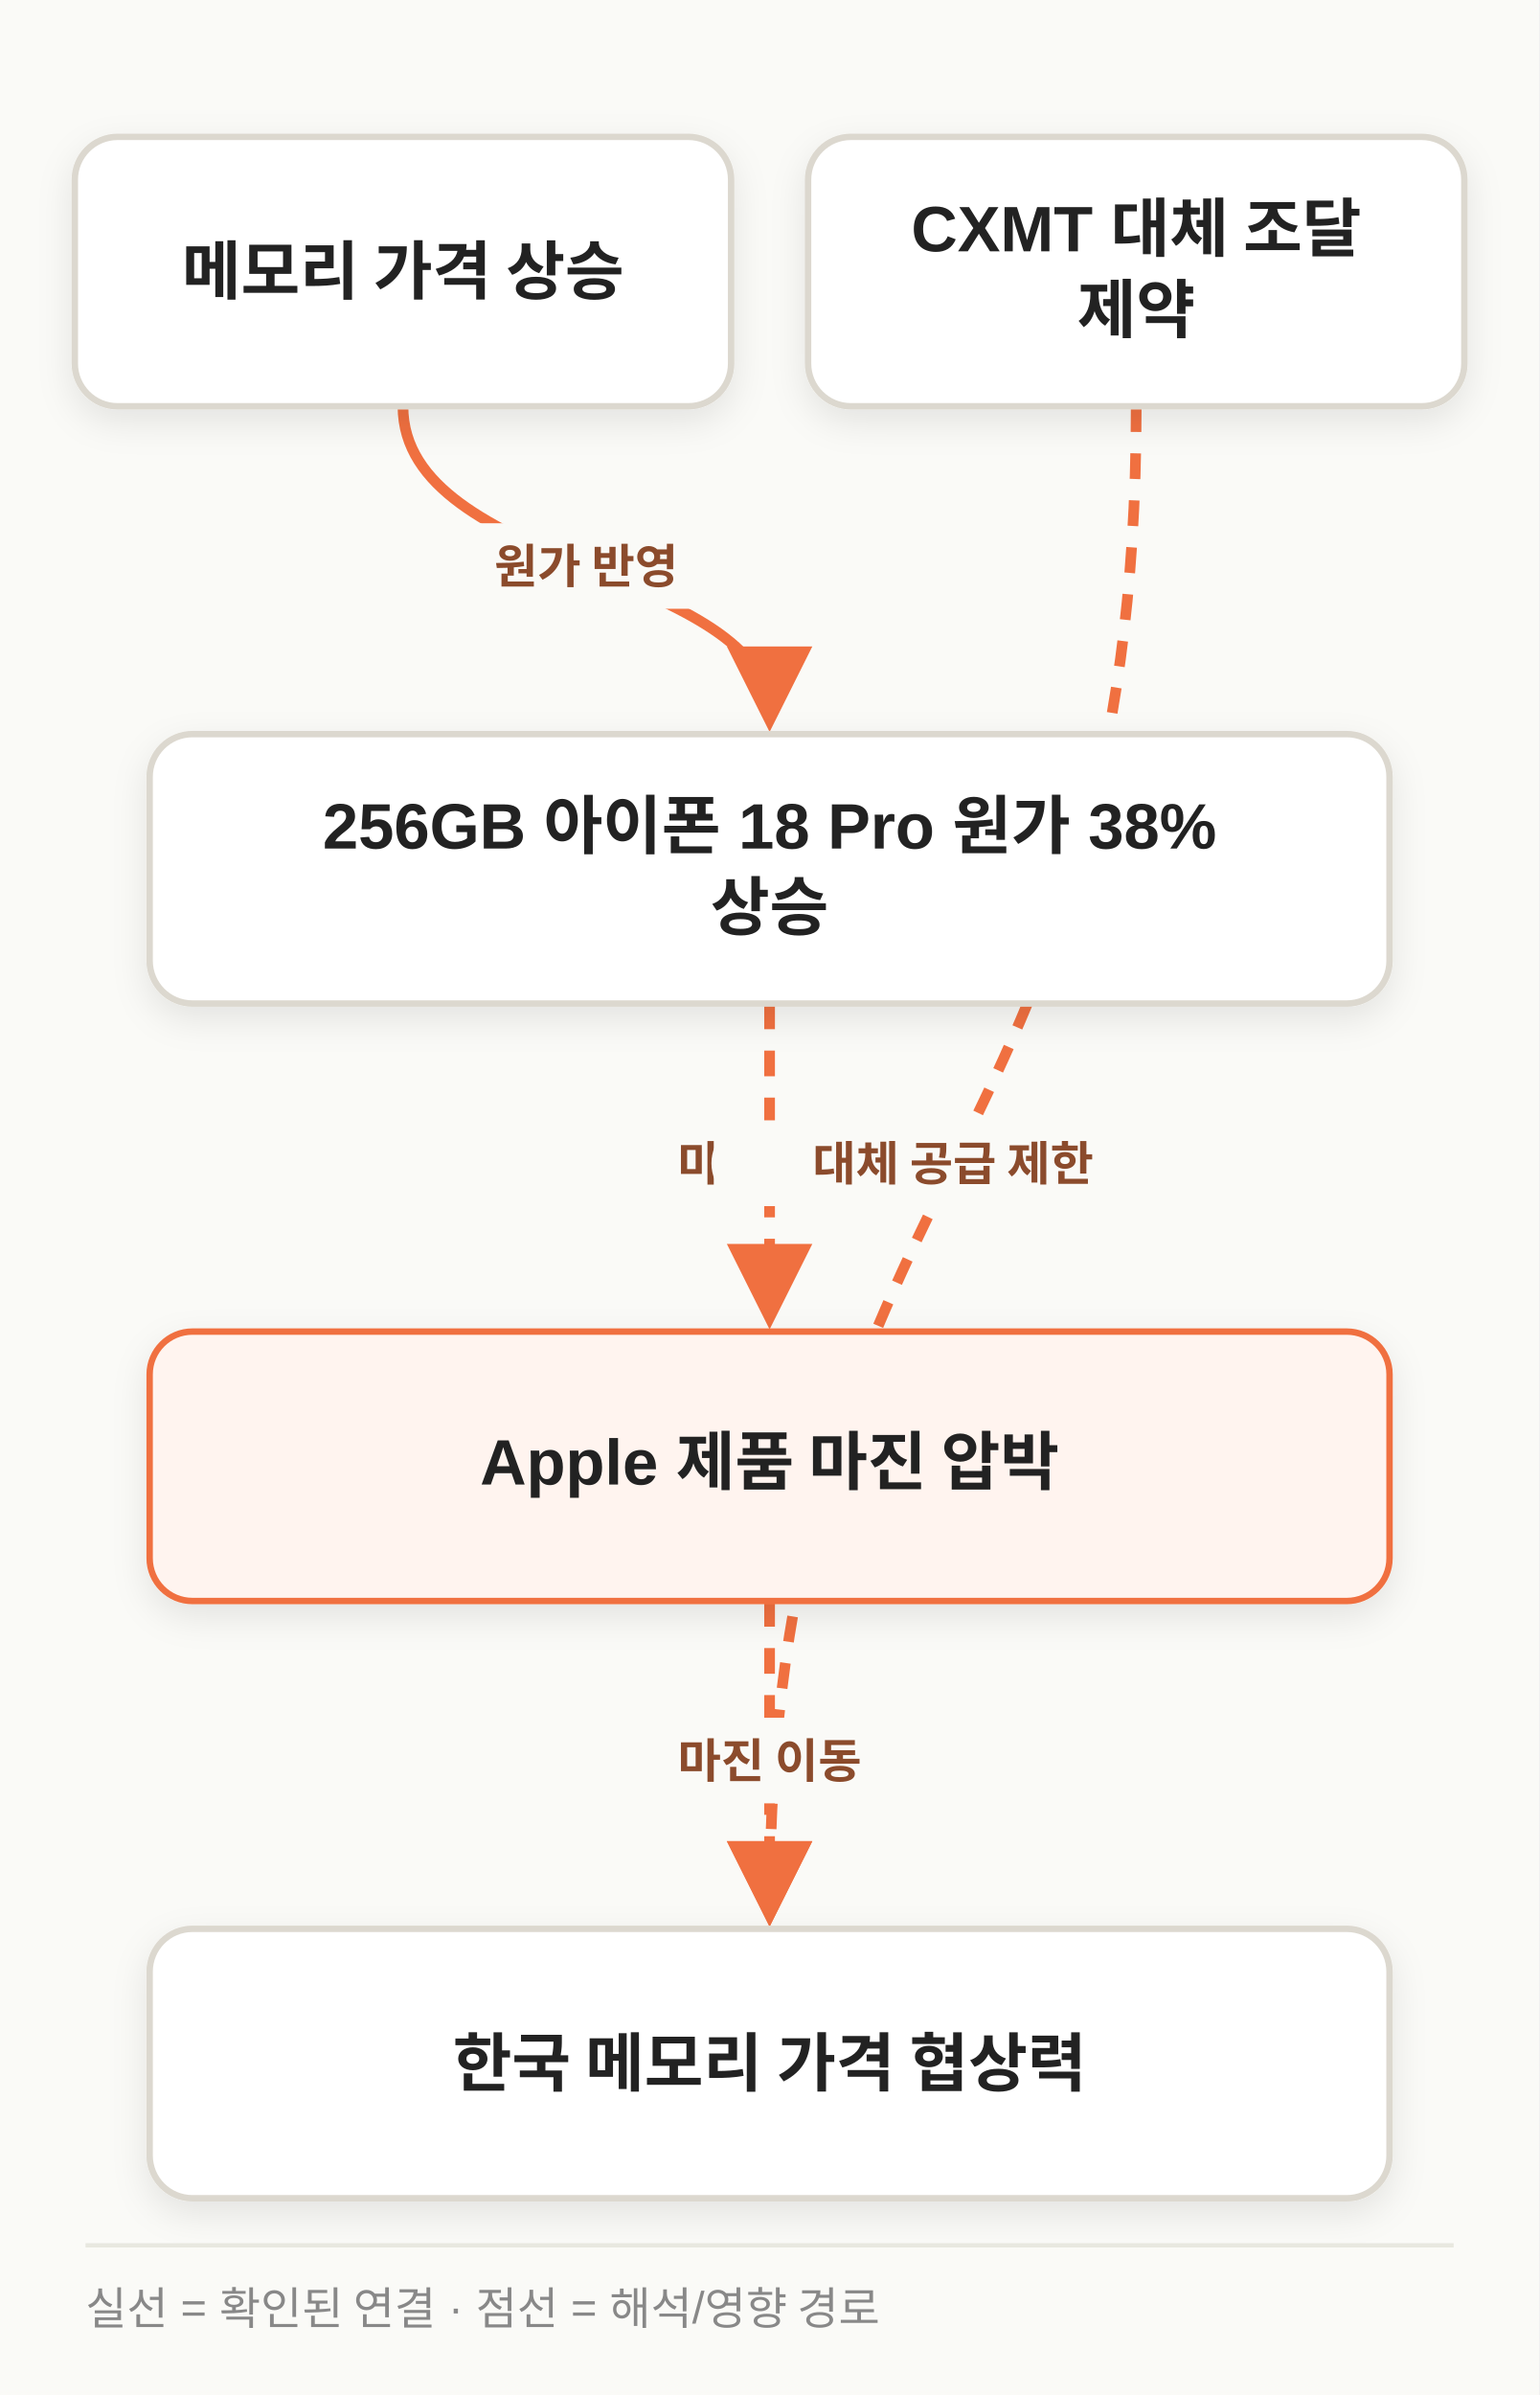
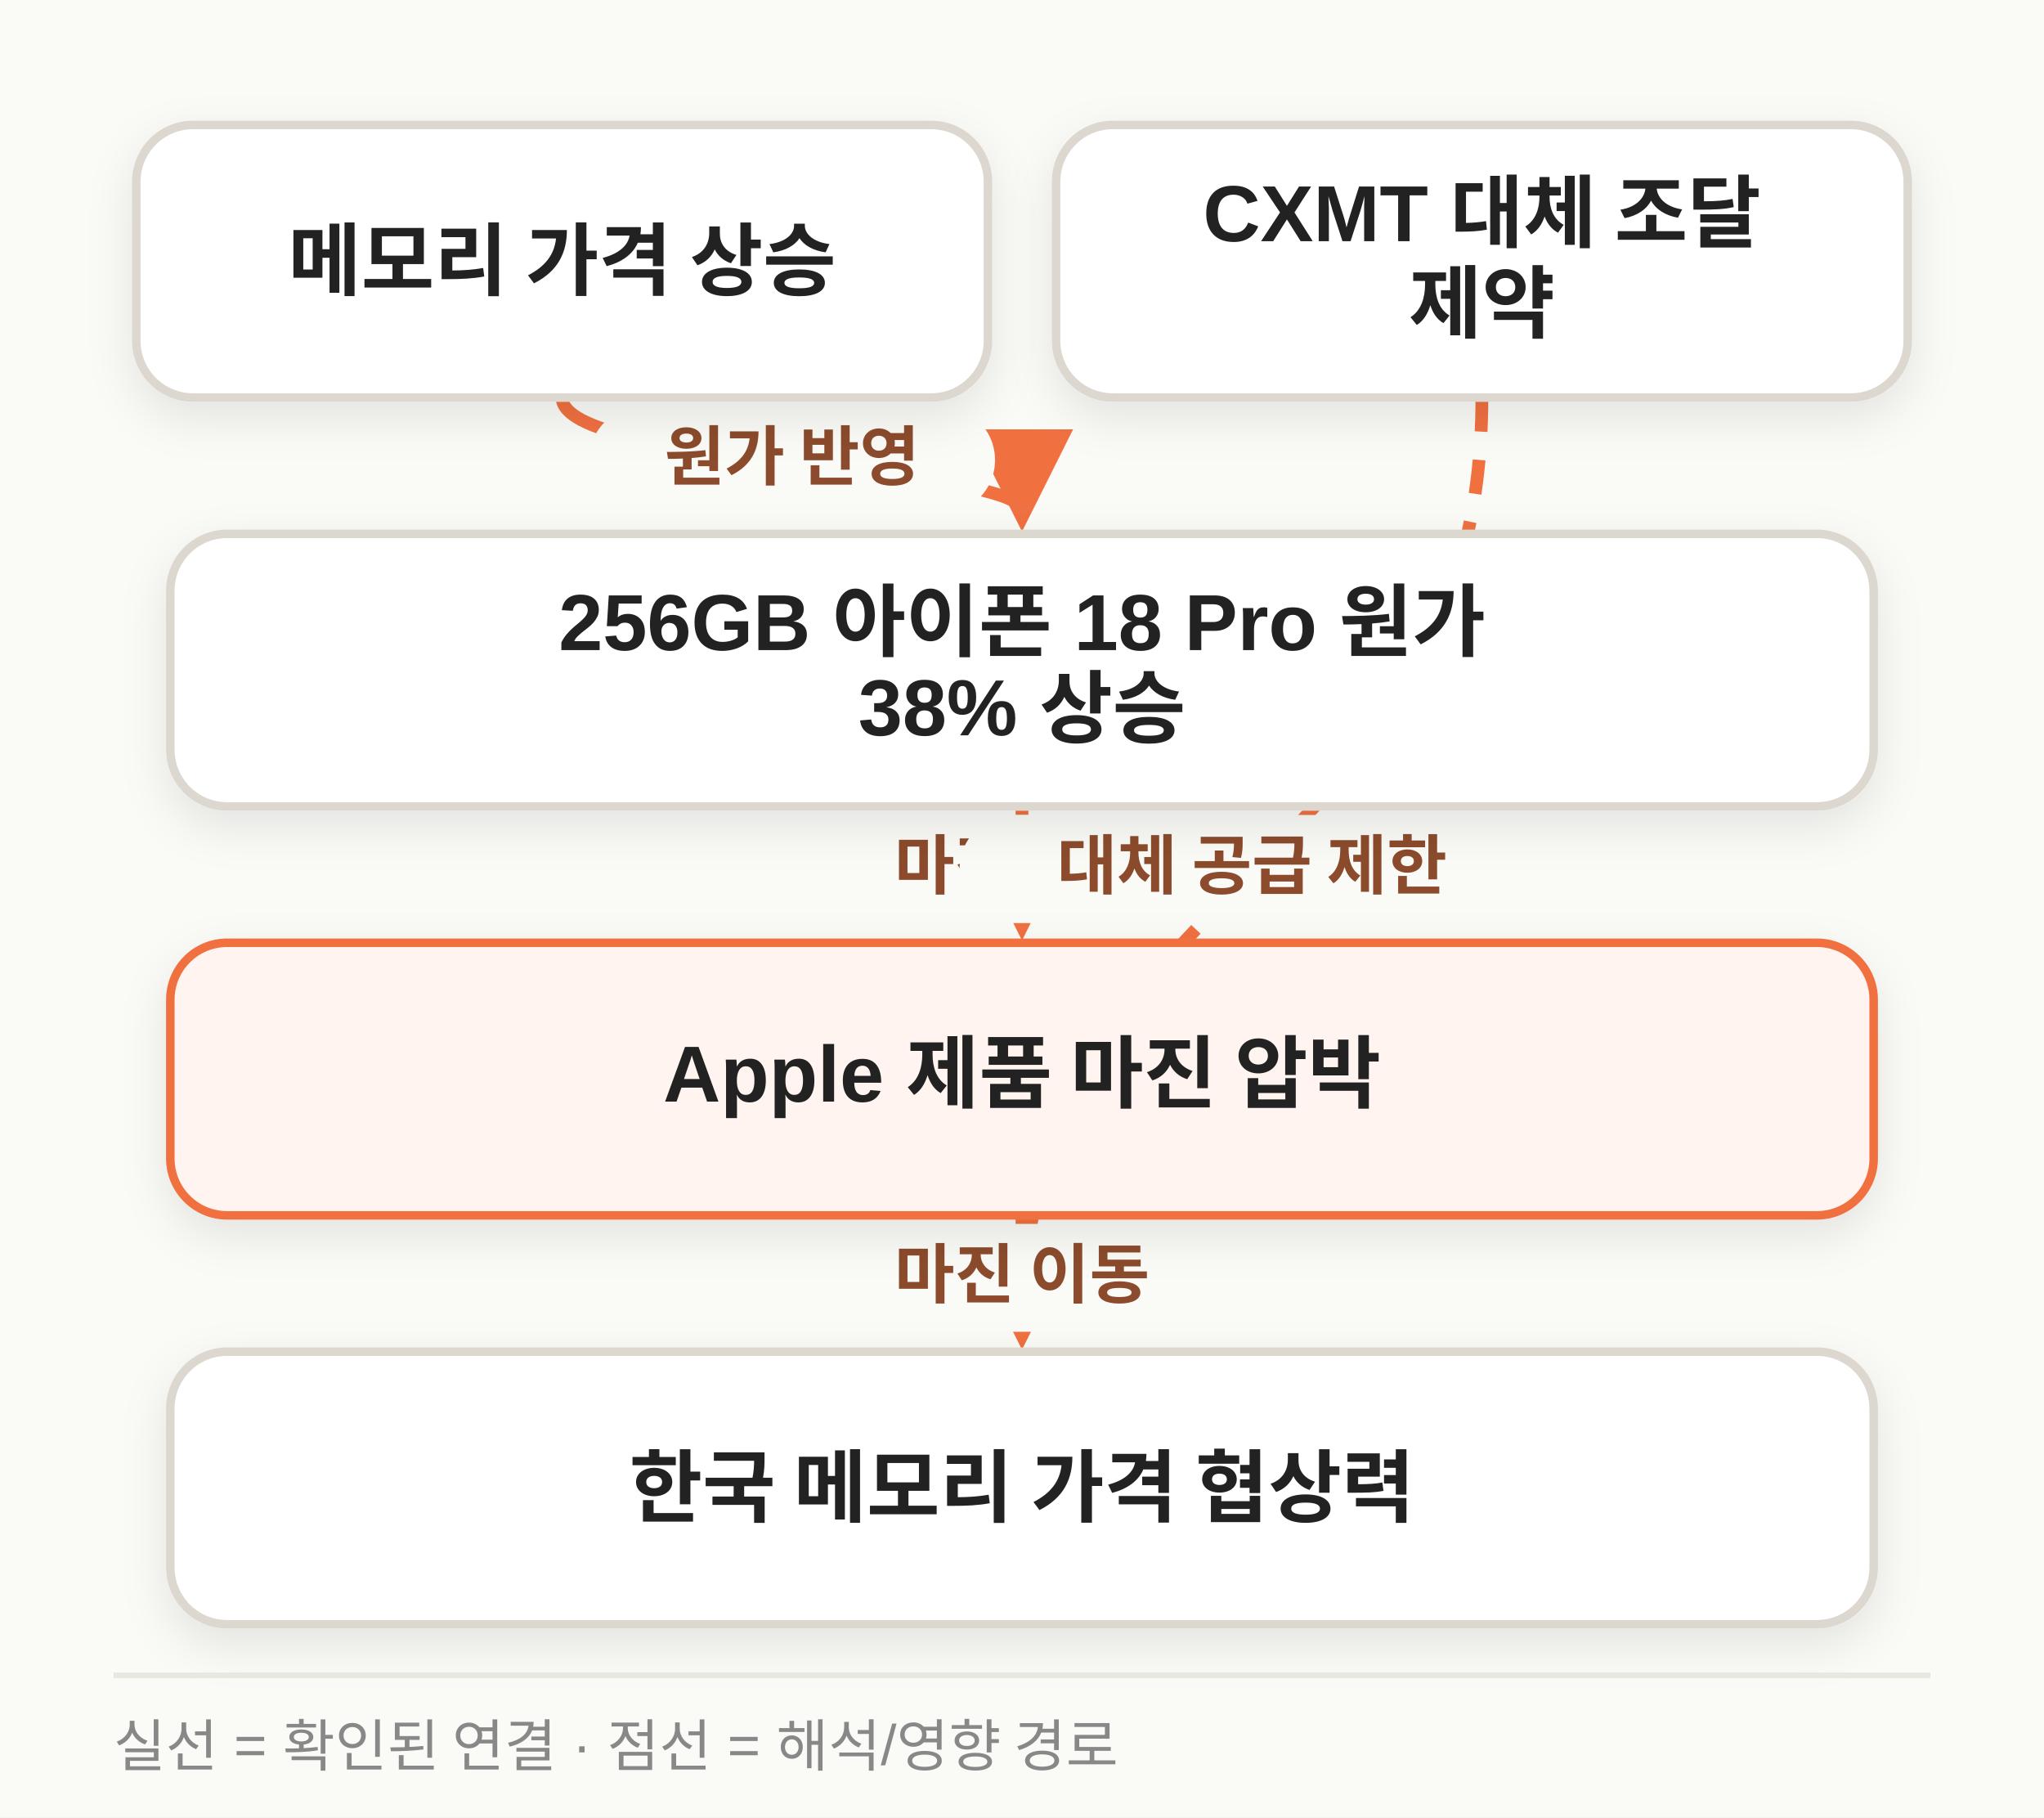
- <svg xmlns="http://www.w3.org/2000/svg" width="720" height="1120" viewBox="0 0 720 1120" class="morning-diagram morning-diagram-mobile" data-mobile-layout="same-topology" data-motion-orientation="TB" data-motion-steps="7">
+ <svg xmlns="http://www.w3.org/2000/svg" width="720" height="640" viewBox="0 0 720 640" class="morning-diagram morning-diagram-mobile" data-mobile-layout="same-topology" data-motion-orientation="TB" data-motion-steps="7">
  <defs>
    <filter id="shadow" x="-20%" y="-20%" width="140%" height="160%">
      <feDropShadow dx="0" dy="6" stdDeviation="8" flood-color="#111111" flood-opacity=".09" />
    </filter>
    <marker id="arrow" viewBox="0 0 10 10" refX="8" refY="5" markerWidth="8" markerHeight="8" orient="auto-start-reverse">
      <path d="M 0 0 L 10 5 L 0 10 z" fill="#F07040" />
    </marker>
  </defs>
-   <rect width="720" height="1120" fill="#FAFAF7" />
+   <rect width="720" height="640" fill="#FAFAF7" />
  <g class="motion-step motion-edge" data-motion-step="1" data-from="A" data-to="B" style="--motion-delay:415ms">
-     <path d="M 188.5 190.0 C 188.5 266.7, 360.0 266.7, 360.0 334.3" fill="none" stroke="#F07040" stroke-width="5" marker-end="url(#arrow)" />
-     <rect x="195.8" y="244.7" width="157" height="40" rx="20" fill="#FAFAF7" />
-     <text x="274.2" y="272.7" text-anchor="middle" font-family="Apple SD Gothic Neo,Malgun Gothic,Arial,sans-serif" font-size="22" font-weight="800" fill="#8B4B2C">원가 반영</text>
+     <path d="M 198.0 140.0 C 198.0 164.0, 360.0 164.0, 360.0 180.0" fill="none" stroke="#F07040" stroke-width="4.5" marker-end="url(#arrow)" />
+     <rect x="207.5" y="143.0" width="143" height="38" rx="19" fill="#FAFAF7" />
+     <text x="279.0" y="169.0" text-anchor="middle" font-family="Apple SD Gothic Neo,Malgun Gothic,Arial,sans-serif" font-size="23" font-weight="800" fill="#8B4B2C">원가 반영</text>
  </g>
  <g class="motion-step motion-edge" data-motion-step="3" data-from="B" data-to="C" style="--motion-delay:1245ms">
-     <path d="M 360.0 469.3 C 360.0 546.0, 360.0 546.0, 360.0 613.7" fill="none" stroke="#F07040" stroke-width="5" stroke-dasharray="12 10" marker-end="url(#arrow)" />
-     <rect x="281.5" y="524.0" width="157" height="40" rx="20" fill="#FAFAF7" />
-     <text x="360.0" y="552.0" text-anchor="middle" font-family="Apple SD Gothic Neo,Malgun Gothic,Arial,sans-serif" font-size="22" font-weight="800" fill="#8B4B2C">마진 압박</text>
+     <path d="M 360.0 284.0 C 360.0 308.0, 360.0 308.0, 360.0 324.0" fill="none" stroke="#F07040" stroke-width="4.5" stroke-dasharray="12 10" marker-end="url(#arrow)" />
+     <rect x="288.5" y="287.0" width="143" height="38" rx="19" fill="#FAFAF7" />
+     <text x="360.0" y="313.0" text-anchor="middle" font-family="Apple SD Gothic Neo,Malgun Gothic,Arial,sans-serif" font-size="23" font-weight="800" fill="#8B4B2C">마진 압박</text>
  </g>
  <g class="motion-step motion-edge" data-motion-step="5" data-from="D" data-to="E" style="--motion-delay:2075ms">
-     <path d="M 531.5 190.0 C 531.5 546.0, 360.0 546.0, 360.0 893.0" fill="none" stroke="#F07040" stroke-width="5" stroke-dasharray="12 10" marker-end="url(#arrow)" />
-     <rect x="332.8" y="524.0" width="226" height="40" rx="20" fill="#FAFAF7" />
-     <text x="445.8" y="552.0" text-anchor="middle" font-family="Apple SD Gothic Neo,Malgun Gothic,Arial,sans-serif" font-size="22" font-weight="800" fill="#8B4B2C">대체 공급 제한</text>
+     <path d="M 522.0 140.0 C 522.0 308.0, 360.0 308.0, 360.0 468.0" fill="none" stroke="#F07040" stroke-width="4.5" stroke-dasharray="12 10" marker-end="url(#arrow)" />
+     <rect x="338.0" y="287.0" width="206" height="38" rx="19" fill="#FAFAF7" />
+     <text x="441.0" y="313.0" text-anchor="middle" font-family="Apple SD Gothic Neo,Malgun Gothic,Arial,sans-serif" font-size="23" font-weight="800" fill="#8B4B2C">대체 공급 제한</text>
  </g>
  <g class="motion-step motion-edge" data-motion-step="5" data-from="C" data-to="E" style="--motion-delay:2075ms">
-     <path d="M 360.0 748.7 C 360.0 825.3, 360.0 825.3, 360.0 893.0" fill="none" stroke="#F07040" stroke-width="5" stroke-dasharray="12 10" marker-end="url(#arrow)" />
-     <rect x="281.5" y="803.3" width="157" height="40" rx="20" fill="#FAFAF7" />
-     <text x="360.0" y="831.3" text-anchor="middle" font-family="Apple SD Gothic Neo,Malgun Gothic,Arial,sans-serif" font-size="22" font-weight="800" fill="#8B4B2C">마진 이동</text>
+     <path d="M 360.0 428.0 C 360.0 452.0, 360.0 452.0, 360.0 468.0" fill="none" stroke="#F07040" stroke-width="4.5" stroke-dasharray="12 10" marker-end="url(#arrow)" />
+     <rect x="288.5" y="431.0" width="143" height="38" rx="19" fill="#FAFAF7" />
+     <text x="360.0" y="457.0" text-anchor="middle" font-family="Apple SD Gothic Neo,Malgun Gothic,Arial,sans-serif" font-size="23" font-weight="800" fill="#8B4B2C">마진 이동</text>
  </g>
  <g class="motion-step motion-node" data-motion-step="0" style="--motion-delay:0ms;--motion-accent-delay:660ms">
-     <rect class="motion-node-shape" x="35.0" y="64.0" width="307.0" height="126" rx="20" fill="#FFFFFF" stroke="#DCD8CF" stroke-width="3" filter="url(#shadow)" />
-     <text x="188.5" y="127.0" text-anchor="middle" dominant-baseline="middle" font-family="Apple SD Gothic Neo,Malgun Gothic,Arial,sans-serif" font-size="30" font-weight="800" fill="#222222">메모리 가격 상승</text>
+     <rect class="motion-node-shape" x="48.0" y="44.0" width="300.0" height="96" rx="20" fill="#FFFFFF" stroke="#DCD8CF" stroke-width="3" filter="url(#shadow)" />
+     <text x="198.0" y="92.0" text-anchor="middle" dominant-baseline="middle" font-family="Apple SD Gothic Neo,Malgun Gothic,Arial,sans-serif" font-size="28" font-weight="800" fill="#222222">메모리 가격 상승</text>
  </g>
  <g class="motion-step motion-node" data-motion-step="0" style="--motion-delay:0ms;--motion-accent-delay:660ms">
-     <rect class="motion-node-shape" x="378.0" y="64.0" width="307.0" height="126" rx="20" fill="#FFFFFF" stroke="#DCD8CF" stroke-width="3" filter="url(#shadow)" />
-     <text x="531.5" y="109.0" text-anchor="middle" dominant-baseline="middle" font-family="Apple SD Gothic Neo,Malgun Gothic,Arial,sans-serif" font-size="30" font-weight="800" fill="#222222">CXMT 대체 조달</text>
-     <text x="531.5" y="145.0" text-anchor="middle" dominant-baseline="middle" font-family="Apple SD Gothic Neo,Malgun Gothic,Arial,sans-serif" font-size="30" font-weight="800" fill="#222222">제약</text>
+     <rect class="motion-node-shape" x="372.0" y="44.0" width="300.0" height="96" rx="20" fill="#FFFFFF" stroke="#DCD8CF" stroke-width="3" filter="url(#shadow)" />
+     <text x="522.0" y="77.0" text-anchor="middle" dominant-baseline="middle" font-family="Apple SD Gothic Neo,Malgun Gothic,Arial,sans-serif" font-size="28" font-weight="800" fill="#222222">CXMT 대체 조달</text>
+     <text x="522.0" y="107.0" text-anchor="middle" dominant-baseline="middle" font-family="Apple SD Gothic Neo,Malgun Gothic,Arial,sans-serif" font-size="28" font-weight="800" fill="#222222">제약</text>
  </g>
  <g class="motion-step motion-node" data-motion-step="2" style="--motion-delay:830ms;--motion-accent-delay:1490ms">
-     <rect class="motion-node-shape" x="70.0" y="343.3" width="580.0" height="126" rx="20" fill="#FFFFFF" stroke="#DCD8CF" stroke-width="3" filter="url(#shadow)" />
-     <text x="360.0" y="388.3" text-anchor="middle" dominant-baseline="middle" font-family="Apple SD Gothic Neo,Malgun Gothic,Arial,sans-serif" font-size="30" font-weight="800" fill="#222222">256GB 아이폰 18 Pro 원가 38%</text>
-     <text x="360.0" y="424.3" text-anchor="middle" dominant-baseline="middle" font-family="Apple SD Gothic Neo,Malgun Gothic,Arial,sans-serif" font-size="30" font-weight="800" fill="#222222">상승</text>
+     <rect class="motion-node-shape" x="60.0" y="188.0" width="600.0" height="96" rx="20" fill="#FFFFFF" stroke="#DCD8CF" stroke-width="3" filter="url(#shadow)" />
+     <text x="360.0" y="221.0" text-anchor="middle" dominant-baseline="middle" font-family="Apple SD Gothic Neo,Malgun Gothic,Arial,sans-serif" font-size="28" font-weight="800" fill="#222222">256GB 아이폰 18 Pro 원가</text>
+     <text x="360.0" y="251.0" text-anchor="middle" dominant-baseline="middle" font-family="Apple SD Gothic Neo,Malgun Gothic,Arial,sans-serif" font-size="28" font-weight="800" fill="#222222">38% 상승</text>
  </g>
  <g class="motion-step motion-node motion-risk" data-motion-step="4" style="--motion-delay:1660ms;--motion-accent-delay:2320ms">
-     <rect class="motion-node-shape" x="70.0" y="622.7" width="580.0" height="126" rx="20" fill="#FFF4EF" stroke="#F07040" stroke-width="3" filter="url(#shadow)" />
-     <text x="360.0" y="685.7" text-anchor="middle" dominant-baseline="middle" font-family="Apple SD Gothic Neo,Malgun Gothic,Arial,sans-serif" font-size="30" font-weight="800" fill="#222222">Apple 제품 마진 압박</text>
+     <rect class="motion-node-shape" x="60.0" y="332.0" width="600.0" height="96" rx="20" fill="#FFF4EF" stroke="#F07040" stroke-width="3" filter="url(#shadow)" />
+     <text x="360.0" y="380.0" text-anchor="middle" dominant-baseline="middle" font-family="Apple SD Gothic Neo,Malgun Gothic,Arial,sans-serif" font-size="28" font-weight="800" fill="#222222">Apple 제품 마진 압박</text>
  </g>
  <g class="motion-step motion-node" data-motion-step="6" style="--motion-delay:2490ms;--motion-accent-delay:3150ms">
-     <rect class="motion-node-shape" x="70.0" y="902.0" width="580.0" height="126" rx="20" fill="#FFFFFF" stroke="#DCD8CF" stroke-width="3" filter="url(#shadow)" />
-     <text x="360.0" y="965.0" text-anchor="middle" dominant-baseline="middle" font-family="Apple SD Gothic Neo,Malgun Gothic,Arial,sans-serif" font-size="30" font-weight="800" fill="#222222">한국 메모리 가격 협상력</text>
+     <rect class="motion-node-shape" x="60.0" y="476.0" width="600.0" height="96" rx="20" fill="#FFFFFF" stroke="#DCD8CF" stroke-width="3" filter="url(#shadow)" />
+     <text x="360.0" y="524.0" text-anchor="middle" dominant-baseline="middle" font-family="Apple SD Gothic Neo,Malgun Gothic,Arial,sans-serif" font-size="28" font-weight="800" fill="#222222">한국 메모리 가격 협상력</text>
  </g>
-   <line x1="40" y1="1050" x2="680" y2="1050" stroke="#E8E8E0" stroke-width="2" />
-   <text x="40" y="1087" font-family="Apple SD Gothic Neo,Malgun Gothic,Arial,sans-serif" font-size="21" fill="#888888">실선 = 확인된 연결 · 점선 = 해석/영향 경로</text>
+   <line x1="40" y1="590" x2="680" y2="590" stroke="#E8E8E0" stroke-width="2" />
+   <text x="40" y="622" font-family="Apple SD Gothic Neo,Malgun Gothic,Arial,sans-serif" font-size="20" fill="#888888">실선 = 확인된 연결 · 점선 = 해석/영향 경로</text>
</svg>
